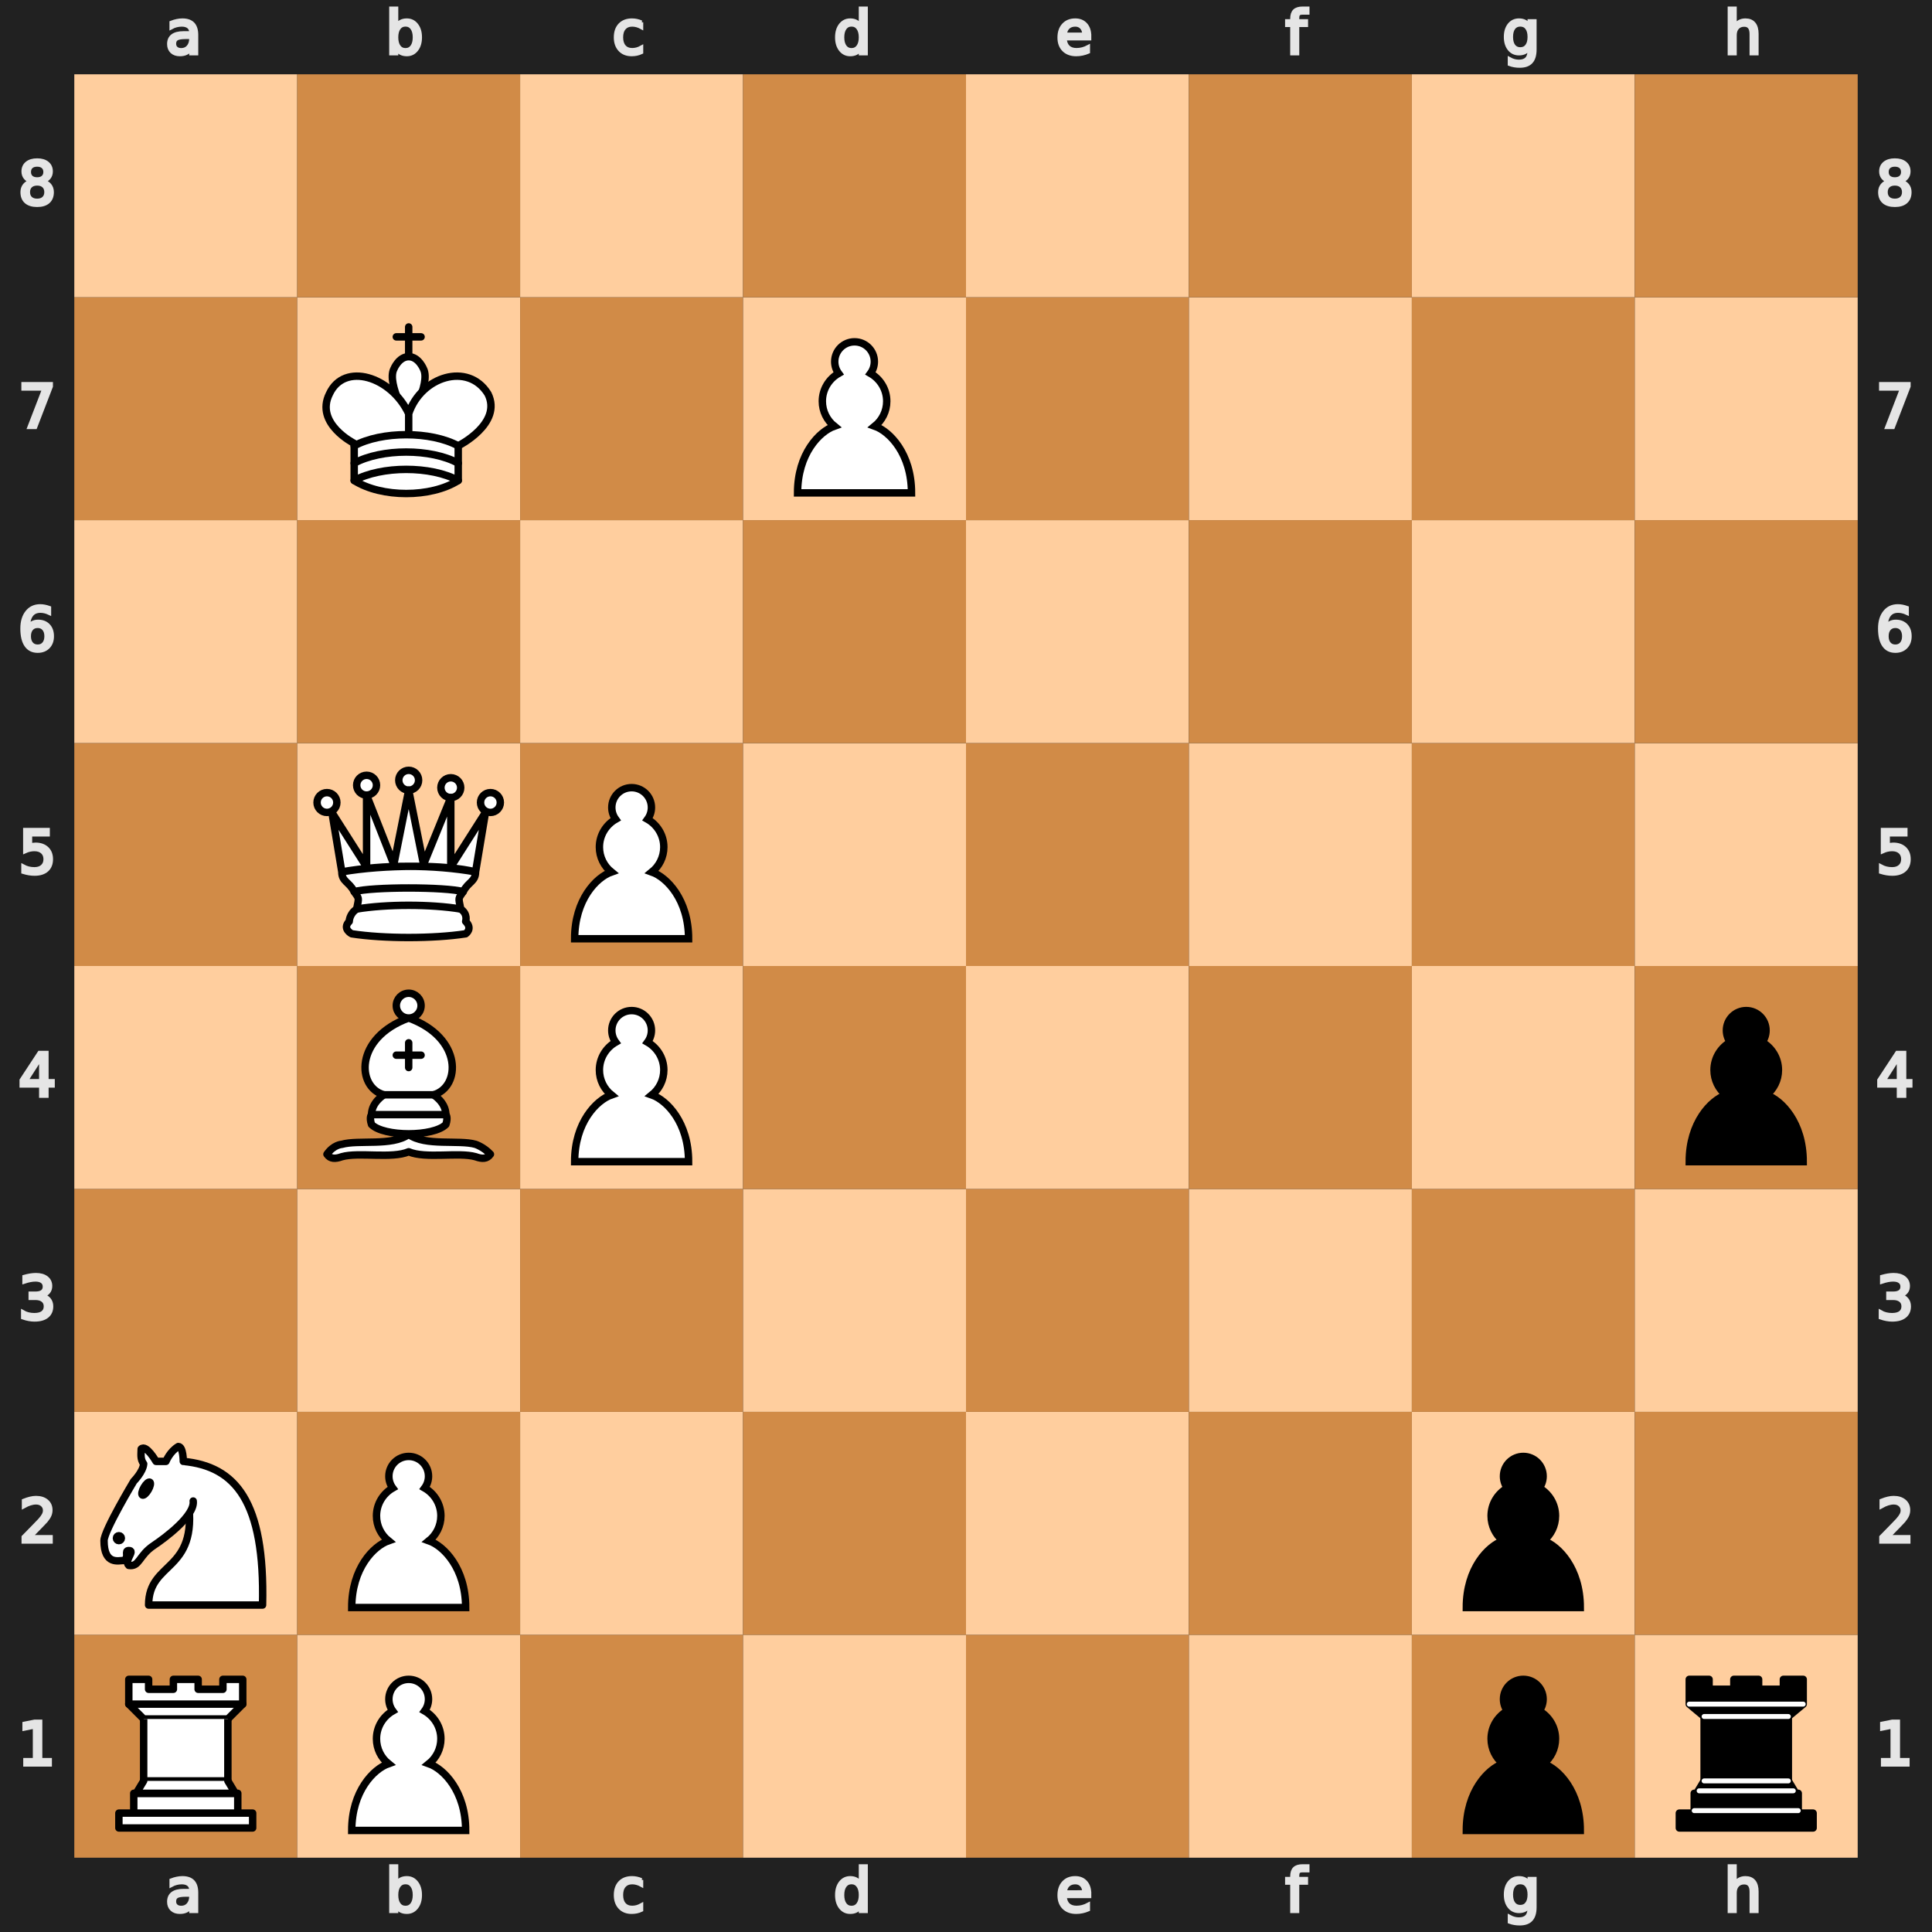
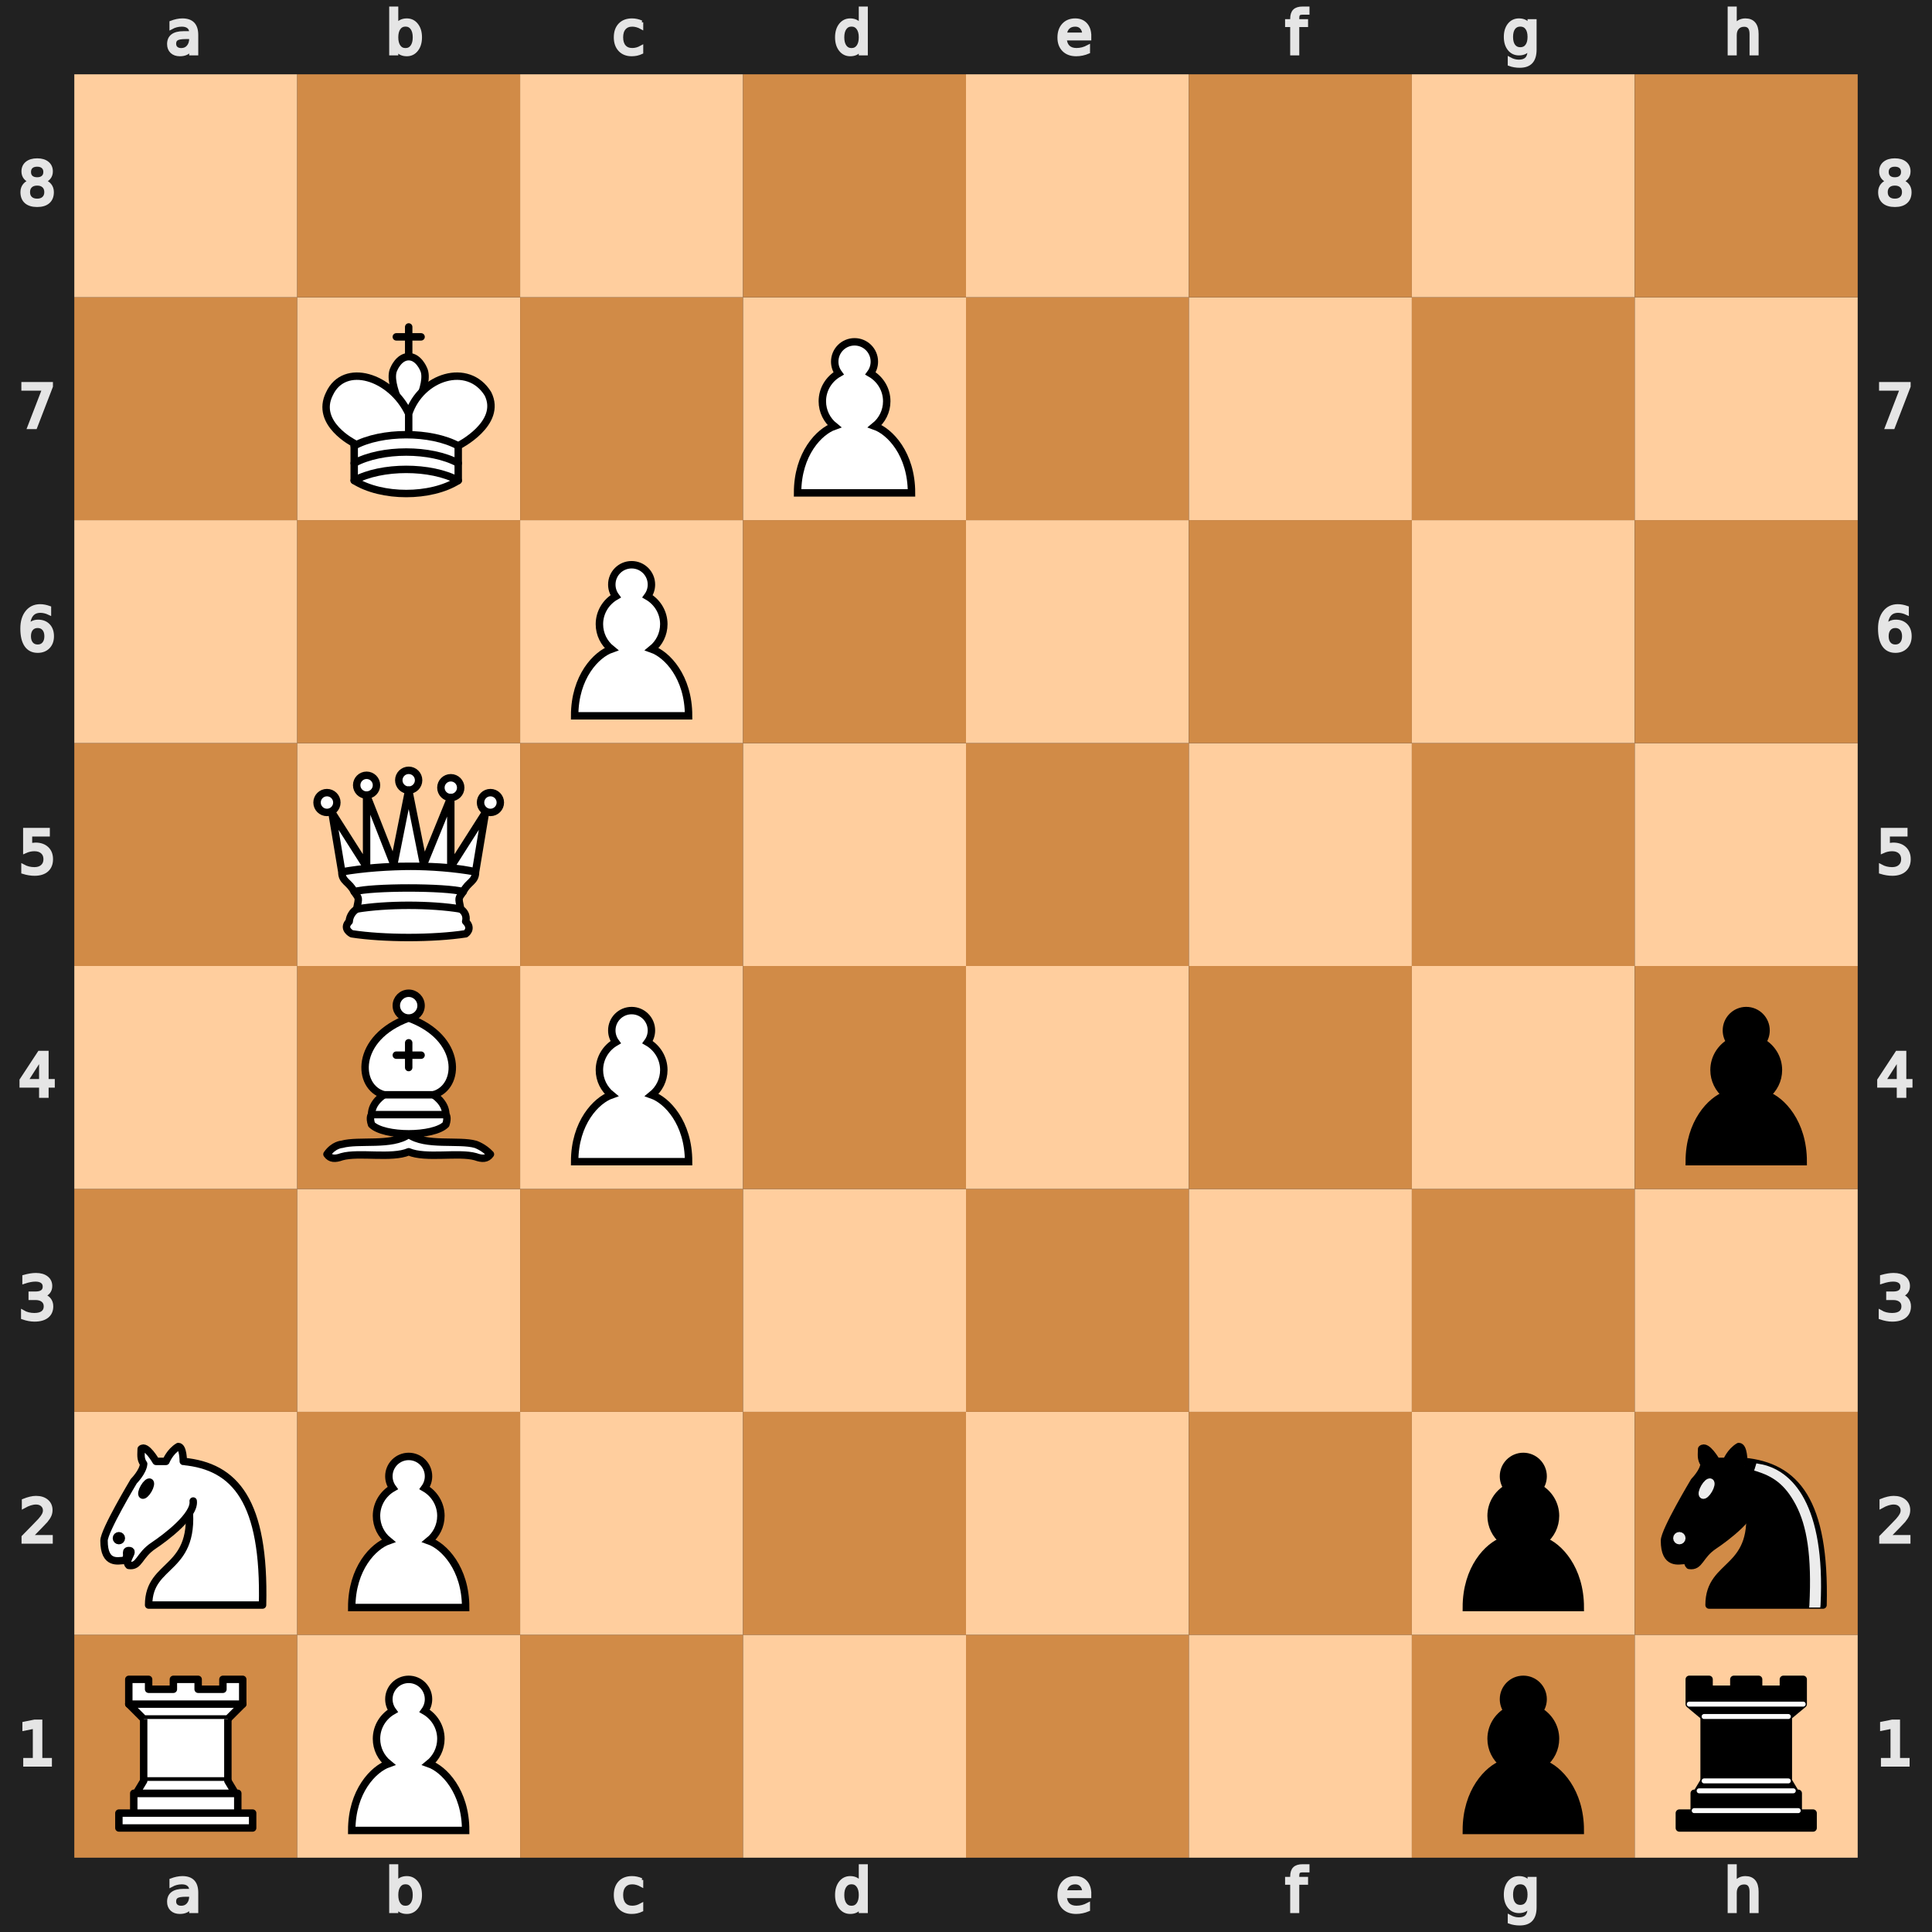
<svg xmlns="http://www.w3.org/2000/svg" xmlns:xlink="http://www.w3.org/1999/xlink" version="1.2" baseProfile="tiny" viewBox="0 0 390 390">
  <defs>
    <g id="white-pawn" class="white pawn">
      <path d="M22.5 9c-2.21 0-4 1.79-4 4 0 .89.29 1.71.78 2.38C17.33 16.5 16 18.59 16 21c0 2.03.94 3.84 2.41 5.03-3 1.06-7.41 5.55-7.41 13.47h23c0-7.92-4.41-12.41-7.41-13.47 1.47-1.19 2.41-3 2.41-5.03 0-2.41-1.33-4.5-3.28-5.62.49-.67.78-1.49.78-2.38 0-2.21-1.79-4-4-4z" fill="#fff" stroke="#000" stroke-width="1.5" stroke-linecap="round" />
    </g>
    <g id="white-knight" class="white knight" fill="none" fill-rule="evenodd" stroke="#000" stroke-width="1.5" stroke-linecap="round" stroke-linejoin="round">
      <path d="M 22,10 C 32.5,11 38.5,18 38,39 L 15,39 C 15,30 25,32.5 23,18" style="fill:#ffffff; stroke:#000000;" />
      <path d="M 24,18 C 24.38,20.91 18.45,25.37 16,27 C 13,29 13.18,31.34 11,31 C 9.958,30.06 12.41,27.96 11,28 C 10,28 11.19,29.23 10,30 C 9,30 5.997,31 6,26 C 6,24 12,14 12,14 C 12,14 13.89,12.1 14,10.5 C 13.27,9.506 13.5,8.5 13.5,7.5 C 14.5,6.5 16.5,10 16.5,10 L 18.5,10 C 18.5,10 19.28,8.008 21,7 C 22,7 22,10 22,10" style="fill:#ffffff; stroke:#000000;" />
      <path d="M 9.5 25.5 A 0.5 0.5 0 1 1 8.5,25.5 A 0.5 0.5 0 1 1 9.5 25.5 z" style="fill:#000000; stroke:#000000;" />
      <path d="M 15 15.5 A 0.5 1.5 0 1 1 14,15.5 A 0.5 1.5 0 1 1 15 15.5 z" transform="matrix(0.866,0.5,-0.5,0.866,9.693,-5.173)" style="fill:#000000; stroke:#000000;" />
    </g>
    <g id="white-bishop" class="white bishop" fill="none" fill-rule="evenodd" stroke="#000" stroke-width="1.5" stroke-linecap="round" stroke-linejoin="round">
      <g fill="#fff" stroke-linecap="butt">
        <path d="M9 36c3.39-.97 10.11.43 13.5-2 3.39 2.43 10.11 1.03 13.5 2 0 0 1.65.54 3 2-.68.97-1.65.99-3 .5-3.39-.97-10.11.46-13.5-1-3.39 1.46-10.11.03-13.5 1-1.354.49-2.323.47-3-.5 1.354-1.94 3-2 3-2zM15 32c2.5 2.5 12.5 2.5 15 0 .5-1.5 0-2 0-2 0-2.5-2.5-4-2.5-4 5.5-1.5 6-11.5-5-15.5-11 4-10.5 14-5 15.5 0 0-2.5 1.5-2.5 4 0 0-.5.5 0 2zM25 8a2.5 2.5 0 1 1-5 0 2.5 2.5 0 1 1 5 0z" />
      </g>
      <path d="M17.5 26h10M15 30h15m-7.5-14.5v5M20 18h5" stroke-linejoin="miter" />
    </g>
    <g id="white-rook" class="white rook" fill="#fff" fill-rule="evenodd" stroke="#000" stroke-width="1.5" stroke-linecap="round" stroke-linejoin="round">
      <path d="M9 39h27v-3H9v3zM12 36v-4h21v4H12zM11 14V9h4v2h5V9h5v2h5V9h4v5" stroke-linecap="butt" />
      <path d="M34 14l-3 3H14l-3-3" />
      <path d="M31 17v12.5H14V17" stroke-linecap="butt" stroke-linejoin="miter" />
      <path d="M31 29.5l1.5 2.5h-20l1.5-2.5" />
      <path d="M11 14h23" fill="none" stroke-linejoin="miter" />
    </g>
    <g id="white-queen" class="white queen" fill="#fff" fill-rule="evenodd" stroke="#000" stroke-width="1.5" stroke-linecap="round" stroke-linejoin="round">
      <path d="M8 12a2 2 0 1 1-4 0 2 2 0 1 1 4 0zM24.5 7.5a2 2 0 1 1-4 0 2 2 0 1 1 4 0zM41 12a2 2 0 1 1-4 0 2 2 0 1 1 4 0zM16 8.5a2 2 0 1 1-4 0 2 2 0 1 1 4 0zM33 9a2 2 0 1 1-4 0 2 2 0 1 1 4 0z" />
      <path d="M9 26c8.5-1.5 21-1.5 27 0l2-12-7 11V11l-5.5 13.5-3-15-3 15-5.5-14V25L7 14l2 12zM9 26c0 2 1.5 2 2.5 4 1 1.5 1 1 .5 3.5-1.5 1-1.5 2.5-1.5 2.5-1.5 1.5.5 2.5.5 2.5 6.5 1 16.5 1 23 0 0 0 1.5-1 0-2.5 0 0 .5-1.5-1-2.5-.5-2.5-.5-2 .5-3.5 1-2 2.5-2 2.5-4-8.5-1.5-18.5-1.5-27 0z" stroke-linecap="butt" />
      <path d="M11.5 30c3.5-1 18.5-1 22 0M12 33.5c6-1 15-1 21 0" fill="none" />
    </g>
    <g id="white-king" class="white king" fill="none" fill-rule="evenodd" stroke="#000" stroke-width="1.5" stroke-linecap="round" stroke-linejoin="round">
      <path d="M22.5 11.63V6M20 8h5" stroke-linejoin="miter" />
      <path d="M22.5 25s4.5-7.5 3-10.5c0 0-1-2.5-3-2.5s-3 2.5-3 2.5c-1.5 3 3 10.5 3 10.5" fill="#fff" stroke-linecap="butt" stroke-linejoin="miter" />
      <path d="M11.5 37c5.5 3.5 15.5 3.5 21 0v-7s9-4.5 6-10.5c-4-6.5-13.5-3.5-16 4V27v-3.5c-3.5-7.5-13-10.5-16-4-3 6 5 10 5 10V37z" fill="#fff" />
      <path d="M11.5 30c5.5-3 15.5-3 21 0m-21 3.5c5.5-3 15.5-3 21 0m-21 3.5c5.5-3 15.5-3 21 0" />
    </g>
    <g id="black-pawn" class="black pawn">
      <path d="M22.5 9c-2.21 0-4 1.79-4 4 0 .89.29 1.71.78 2.38C17.33 16.5 16 18.59 16 21c0 2.03.94 3.84 2.41 5.03-3 1.06-7.41 5.55-7.41 13.47h23c0-7.92-4.41-12.41-7.41-13.47 1.47-1.19 2.41-3 2.41-5.03 0-2.41-1.33-4.5-3.28-5.62.49-.67.78-1.49.78-2.38 0-2.21-1.79-4-4-4z" fill="#000" stroke="#000" stroke-width="1.5" stroke-linecap="round" />
+     </g>
+     <g id="black-knight" class="black knight" fill="none" fill-rule="evenodd" stroke="#000" stroke-width="1.5" stroke-linecap="round" stroke-linejoin="round">
+       <path d="M 22,10 C 32.5,11 38.5,18 38,39 L 15,39 C 15,30 25,32.5 23,18" style="fill:#000000; stroke:#000000;" />
+       <path d="M 24,18 C 24.38,20.91 18.45,25.37 16,27 C 13,29 13.18,31.34 11,31 C 9.958,30.06 12.41,27.96 11,28 C 10,28 11.19,29.23 10,30 C 9,30 5.997,31 6,26 C 6,24 12,14 12,14 C 12,14 13.89,12.1 14,10.5 C 13.27,9.506 13.5,8.5 13.5,7.5 C 14.5,6.5 16.5,10 16.5,10 L 18.5,10 C 18.5,10 19.28,8.008 21,7 C 22,7 22,10 22,10" style="fill:#000000; stroke:#000000;" />
+       <path d="M 9.5 25.5 A 0.5 0.5 0 1 1 8.5,25.5 A 0.5 0.5 0 1 1 9.5 25.5 z" style="fill:#ececec; stroke:#ececec;" />
+       <path d="M 15 15.5 A 0.5 1.5 0 1 1 14,15.5 A 0.5 1.5 0 1 1 15 15.5 z" transform="matrix(0.866,0.5,-0.5,0.866,9.693,-5.173)" style="fill:#ececec; stroke:#ececec;" />
+       <path d="M 24.55,10.4 L 24.1,11.85 L 24.6,12 C 27.75,13 30.25,14.49 32.5,18.75 C 34.75,23.01 35.75,29.06 35.25,39 L 35.2,39.5 L 37.45,39.5 L 37.5,39 C 38,28.94 36.62,22.15 34.25,17.66 C 31.88,13.17 28.46,11.02 25.06,10.5 L 24.55,10.4 z " style="fill:#ececec; stroke:none;" />
    </g>
    <g id="black-rook" class="black rook" fill="#000" fill-rule="evenodd" stroke="#000" stroke-width="1.5" stroke-linecap="round" stroke-linejoin="round">
      <path d="M9 39h27v-3H9v3zM12.5 32l1.5-2.5h17l1.5 2.5h-20zM12 36v-4h21v4H12z" stroke-linecap="butt" />
      <path d="M14 29.5v-13h17v13H14z" stroke-linecap="butt" stroke-linejoin="miter" />
      <path d="M14 16.5L11 14h23l-3 2.5H14zM11 14V9h4v2h5V9h5v2h5V9h4v5H11z" stroke-linecap="butt" />
      <path d="M12 35.5h21M13 31.5h19M14 29.5h17M14 16.5h17M11 14h23" fill="none" stroke="#fff" stroke-width="1" stroke-linejoin="miter" />
    </g>
  </defs>
  <rect x="0" y="0" width="390" height="390" fill="#212121" />
  <g transform="translate(20, 0) scale(0.75, 0.75)" fill="#e5e5e5" stroke="#e5e5e5">
    <path d="M23.328 10.016q-1.742 0-2.414.398-.672.398-.672 1.36 0 .765.5 1.218.508.445 1.375.445 1.196 0 1.914-.843.727-.852.727-2.258v-.32zm2.867-.594v4.992h-1.437v-1.328q-.492.797-1.227 1.18-.734.375-1.797.375-1.343 0-2.14-.75-.79-.758-.79-2.024 0-1.476.985-2.226.992-.75 2.953-.75h2.016V8.75q0-.992-.656-1.531-.649-.547-1.829-.547-.75 0-1.46.18-.711.18-1.368.539V6.062q.79-.304 1.532-.453.742-.156 1.445-.156 1.898 0 2.836.984.937.985.937 2.985z" />
  </g>
  <g transform="translate(20, 375) scale(0.75, 0.75)" fill="#e5e5e5" stroke="#e5e5e5">
    <path d="M23.328 10.016q-1.742 0-2.414.398-.672.398-.672 1.36 0 .765.5 1.218.508.445 1.375.445 1.196 0 1.914-.843.727-.852.727-2.258v-.32zm2.867-.594v4.992h-1.437v-1.328q-.492.797-1.227 1.18-.734.375-1.797.375-1.343 0-2.14-.75-.79-.758-.79-2.024 0-1.476.985-2.226.992-.75 2.953-.75h2.016V8.75q0-.992-.656-1.531-.649-.547-1.829-.547-.75 0-1.46.18-.711.18-1.368.539V6.062q.79-.304 1.532-.453.742-.156 1.445-.156 1.898 0 2.836.984.937.985.937 2.985z" />
  </g>
  <g transform="translate(65, 0) scale(0.75, 0.75)" fill="#e5e5e5" stroke="#e5e5e5">
    <path d="M24.922 10.047q0-1.586-.656-2.485-.649-.906-1.79-.906-1.14 0-1.796.906-.649.899-.649 2.485 0 1.586.649 2.492.656.898 1.797.898 1.14 0 1.789-.898.656-.906.656-2.492zm-4.89-3.055q.452-.781 1.14-1.156.695-.383 1.656-.383 1.594 0 2.586 1.266 1 1.265 1 3.328 0 2.062-1 3.328-.992 1.266-2.586 1.266-.96 0-1.656-.375-.688-.383-1.14-1.164v1.312h-1.446V2.258h1.445z" />
  </g>
  <g transform="translate(65, 375) scale(0.75, 0.75)" fill="#e5e5e5" stroke="#e5e5e5">
    <path d="M24.922 10.047q0-1.586-.656-2.485-.649-.906-1.79-.906-1.14 0-1.796.906-.649.899-.649 2.485 0 1.586.649 2.492.656.898 1.797.898 1.14 0 1.789-.898.656-.906.656-2.492zm-4.89-3.055q.452-.781 1.14-1.156.695-.383 1.656-.383 1.594 0 2.586 1.266 1 1.265 1 3.328 0 2.062-1 3.328-.992 1.266-2.586 1.266-.96 0-1.656-.375-.688-.383-1.14-1.164v1.312h-1.446V2.258h1.445z" />
  </g>
  <g transform="translate(110, 0) scale(0.75, 0.75)" fill="#e5e5e5" stroke="#e5e5e5">
    <path d="M25.96 6v1.344q-.608-.336-1.226-.5-.609-.172-1.234-.172-1.398 0-2.172.89-.773.883-.773 2.485 0 1.601.773 2.492.774.883 2.172.883.625 0 1.234-.164.618-.172 1.227-.508v1.328q-.602.281-1.25.422-.64.14-1.367.14-1.977 0-3.14-1.242-1.165-1.242-1.165-3.351 0-2.14 1.172-3.367 1.18-1.227 3.227-1.227.664 0 1.296.14.633.134 1.227.407z" />
  </g>
  <g transform="translate(110, 375) scale(0.75, 0.75)" fill="#e5e5e5" stroke="#e5e5e5">
    <path d="M25.96 6v1.344q-.608-.336-1.226-.5-.609-.172-1.234-.172-1.398 0-2.172.89-.773.883-.773 2.485 0 1.601.773 2.492.774.883 2.172.883.625 0 1.234-.164.618-.172 1.227-.508v1.328q-.602.281-1.25.422-.64.14-1.367.14-1.977 0-3.14-1.242-1.165-1.242-1.165-3.351 0-2.14 1.172-3.367 1.18-1.227 3.227-1.227.664 0 1.296.14.633.134 1.227.407z" />
  </g>
  <g transform="translate(155, 0) scale(0.75, 0.75)" fill="#e5e5e5" stroke="#e5e5e5">
    <path d="M24.973 6.992V2.258h1.437v12.156h-1.437v-1.312q-.453.78-1.149 1.164-.687.375-1.656.375-1.586 0-2.586-1.266-.992-1.266-.992-3.328 0-2.063.992-3.328 1-1.266 2.586-1.266.969 0 1.656.383.696.375 1.149 1.156zm-4.899 3.055q0 1.586.649 2.492.656.898 1.797.898 1.14 0 1.796-.898.657-.906.657-2.492 0-1.586-.657-2.485-.656-.906-1.796-.906-1.141 0-1.797.906-.649.899-.649 2.485z" />
  </g>
  <g transform="translate(155, 375) scale(0.75, 0.75)" fill="#e5e5e5" stroke="#e5e5e5">
    <path d="M24.973 6.992V2.258h1.437v12.156h-1.437v-1.312q-.453.78-1.149 1.164-.687.375-1.656.375-1.586 0-2.586-1.266-.992-1.266-.992-3.328 0-2.063.992-3.328 1-1.266 2.586-1.266.969 0 1.656.383.696.375 1.149 1.156zm-4.899 3.055q0 1.586.649 2.492.656.898 1.797.898 1.14 0 1.796-.898.657-.906.657-2.492 0-1.586-.657-2.485-.656-.906-1.796-.906-1.141 0-1.797.906-.649.899-.649 2.485z" />
  </g>
  <g transform="translate(200, 0) scale(0.75, 0.75)" fill="#e5e5e5" stroke="#e5e5e5">
    <path d="M26.555 9.68v.703h-6.61q.094 1.484.89 2.265.806.774 2.235.774.828 0 1.602-.203.781-.203 1.547-.61v1.36q-.774.328-1.586.5-.813.172-1.649.172-2.093 0-3.32-1.22-1.219-1.218-1.219-3.296 0-2.148 1.157-3.406 1.164-1.266 3.132-1.266 1.766 0 2.79 1.14 1.03 1.134 1.03 3.087zm-1.438-.422q-.015-1.18-.664-1.883-.64-.703-1.703-.703-1.203 0-1.93.68-.718.68-.828 1.914z" />
  </g>
  <g transform="translate(200, 375) scale(0.75, 0.75)" fill="#e5e5e5" stroke="#e5e5e5">
    <path d="M26.555 9.68v.703h-6.61q.094 1.484.89 2.265.806.774 2.235.774.828 0 1.602-.203.781-.203 1.547-.61v1.36q-.774.328-1.586.5-.813.172-1.649.172-2.093 0-3.32-1.22-1.219-1.218-1.219-3.296 0-2.148 1.157-3.406 1.164-1.266 3.132-1.266 1.766 0 2.79 1.14 1.03 1.134 1.03 3.087zm-1.438-.422q-.015-1.18-.664-1.883-.64-.703-1.703-.703-1.203 0-1.93.68-.718.68-.828 1.914z" />
  </g>
  <g transform="translate(245, 0) scale(0.75, 0.75)" fill="#e5e5e5" stroke="#e5e5e5">
    <path d="M25.285 2.258v1.195H23.91q-.773 0-1.078.313-.297.312-.297 1.125v.773h2.367v1.117h-2.367v7.633H21.09V6.781h-1.375V5.664h1.375v-.61q0-1.46.68-2.124.68-.672 2.156-.672z" />
  </g>
  <g transform="translate(245, 375) scale(0.75, 0.75)" fill="#e5e5e5" stroke="#e5e5e5">
    <path d="M25.285 2.258v1.195H23.91q-.773 0-1.078.313-.297.312-.297 1.125v.773h2.367v1.117h-2.367v7.633H21.09V6.781h-1.375V5.664h1.375v-.61q0-1.46.68-2.124.68-.672 2.156-.672z" />
  </g>
  <g transform="translate(290, 0) scale(0.75, 0.75)" fill="#e5e5e5" stroke="#e5e5e5">
    <path d="M24.973 9.937q0-1.562-.649-2.421-.64-.86-1.804-.86-1.157 0-1.805.86-.64.859-.64 2.421 0 1.555.64 2.415.648.859 1.805.859 1.164 0 1.804-.86.649-.859.649-2.414zm1.437 3.391q0 2.234-.992 3.32-.992 1.094-3.04 1.094-.757 0-1.429-.117-.672-.11-1.304-.344v-1.398q.632.344 1.25.508.617.164 1.257.164 1.414 0 2.118-.743.703-.734.703-2.226v-.711q-.446.773-1.141 1.156-.695.383-1.664.383-1.61 0-2.594-1.227-.984-1.226-.984-3.25 0-2.03.984-3.257.985-1.227 2.594-1.227.969 0 1.664.383t1.14 1.156V5.664h1.438z" />
  </g>
  <g transform="translate(290, 375) scale(0.75, 0.75)" fill="#e5e5e5" stroke="#e5e5e5">
    <path d="M24.973 9.937q0-1.562-.649-2.421-.64-.86-1.804-.86-1.157 0-1.805.86-.64.859-.64 2.421 0 1.555.64 2.415.648.859 1.805.859 1.164 0 1.804-.86.649-.859.649-2.414zm1.437 3.391q0 2.234-.992 3.32-.992 1.094-3.04 1.094-.757 0-1.429-.117-.672-.11-1.304-.344v-1.398q.632.344 1.25.508.617.164 1.257.164 1.414 0 2.118-.743.703-.734.703-2.226v-.711q-.446.773-1.141 1.156-.695.383-1.664.383-1.61 0-2.594-1.227-.984-1.226-.984-3.25 0-2.03.984-3.257.985-1.227 2.594-1.227.969 0 1.664.383t1.14 1.156V5.664h1.438z" />
  </g>
  <g transform="translate(335, 0) scale(0.75, 0.75)" fill="#e5e5e5" stroke="#e5e5e5">
    <path d="M26.164 9.133v5.281h-1.437V9.18q0-1.243-.485-1.86-.484-.617-1.453-.617-1.164 0-1.836.742-.672.742-.672 2.024v4.945h-1.445V2.258h1.445v4.765q.516-.789 1.211-1.18.703-.39 1.617-.39 1.508 0 2.282.938.773.93.773 2.742z" />
  </g>
  <g transform="translate(335, 375) scale(0.75, 0.75)" fill="#e5e5e5" stroke="#e5e5e5">
    <path d="M26.164 9.133v5.281h-1.437V9.18q0-1.243-.485-1.86-.484-.617-1.453-.617-1.164 0-1.836.742-.672.742-.672 2.024v4.945h-1.445V2.258h1.445v4.765q.516-.789 1.211-1.18.703-.39 1.617-.39 1.508 0 2.282.938.773.93.773 2.742z" />
  </g>
  <g transform="translate(0, 335) scale(0.75, 0.75)" fill="#e5e5e5" stroke="#e5e5e5">
    <path d="M6.754 26.996h2.578v-8.898l-2.805.562v-1.437l2.79-.563h1.578v10.336h2.578v1.328h-6.72z" />
  </g>
  <g transform="translate(375, 335) scale(0.75, 0.75)" fill="#e5e5e5" stroke="#e5e5e5">
    <path d="M6.754 26.996h2.578v-8.898l-2.805.562v-1.437l2.79-.563h1.578v10.336h2.578v1.328h-6.72z" />
  </g>
  <g transform="translate(0, 290) scale(0.75, 0.75)" fill="#e5e5e5" stroke="#e5e5e5">
    <path d="M8.195 26.996h5.508v1.328H6.297v-1.328q.898-.93 2.445-2.492 1.555-1.57 1.953-2.024.758-.851 1.055-1.437.305-.594.305-1.164 0-.93-.657-1.516-.648-.586-1.695-.586-.742 0-1.57.258-.82.258-1.758.781v-1.593q.953-.383 1.781-.578.828-.196 1.516-.196 1.812 0 2.89.906 1.079.907 1.079 2.422 0 .72-.274 1.368-.265.64-.976 1.515-.196.227-1.243 1.313-1.046 1.078-2.953 3.023z" />
  </g>
  <g transform="translate(375, 290) scale(0.75, 0.75)" fill="#e5e5e5" stroke="#e5e5e5">
    <path d="M8.195 26.996h5.508v1.328H6.297v-1.328q.898-.93 2.445-2.492 1.555-1.57 1.953-2.024.758-.851 1.055-1.437.305-.594.305-1.164 0-.93-.657-1.516-.648-.586-1.695-.586-.742 0-1.57.258-.82.258-1.758.781v-1.593q.953-.383 1.781-.578.828-.196 1.516-.196 1.812 0 2.89.906 1.079.907 1.079 2.422 0 .72-.274 1.368-.265.64-.976 1.515-.196.227-1.243 1.313-1.046 1.078-2.953 3.023z" />
  </g>
  <g transform="translate(0, 245) scale(0.75, 0.75)" fill="#e5e5e5" stroke="#e5e5e5">
    <path d="M11.434 22.035q1.132.242 1.765 1.008.64.766.64 1.89 0 1.727-1.187 2.672-1.187.946-3.375.946-.734 0-1.515-.149-.774-.14-1.602-.43V26.45q.656.383 1.438.578.78.196 1.632.196 1.485 0 2.258-.586.782-.586.782-1.703 0-1.032-.727-1.61-.719-.586-2.008-.586h-1.36v-1.297h1.423q1.164 0 1.78-.46.618-.47.618-1.344 0-.899-.64-1.375-.633-.485-1.82-.485-.65 0-1.391.141-.743.14-1.633.437V16.95q.898-.25 1.68-.375.788-.125 1.484-.125 1.797 0 2.844.82 1.046.813 1.046 2.204 0 .968-.554 1.64-.555.664-1.578.922z" />
  </g>
  <g transform="translate(375, 245) scale(0.75, 0.75)" fill="#e5e5e5" stroke="#e5e5e5">
    <path d="M11.434 22.035q1.132.242 1.765 1.008.64.766.64 1.89 0 1.727-1.187 2.672-1.187.946-3.375.946-.734 0-1.515-.149-.774-.14-1.602-.43V26.45q.656.383 1.438.578.78.196 1.632.196 1.485 0 2.258-.586.782-.586.782-1.703 0-1.032-.727-1.61-.719-.586-2.008-.586h-1.36v-1.297h1.423q1.164 0 1.78-.46.618-.47.618-1.344 0-.899-.64-1.375-.633-.485-1.82-.485-.65 0-1.391.141-.743.14-1.633.437V16.95q.898-.25 1.68-.375.788-.125 1.484-.125 1.797 0 2.844.82 1.046.813 1.046 2.204 0 .968-.554 1.64-.555.664-1.578.922z" />
  </g>
  <g transform="translate(0, 200) scale(0.75, 0.75)" fill="#e5e5e5" stroke="#e5e5e5">
    <path d="M11.016 18.035L7.03 24.262h3.985zm-.414-1.375h1.984v7.602h1.664v1.312h-1.664v2.75h-1.57v-2.75H5.75v-1.523z" />
  </g>
  <g transform="translate(375, 200) scale(0.75, 0.75)" fill="#e5e5e5" stroke="#e5e5e5">
    <path d="M11.016 18.035L7.03 24.262h3.985zm-.414-1.375h1.984v7.602h1.664v1.312h-1.664v2.75h-1.57v-2.75H5.75v-1.523z" />
  </g>
  <g transform="translate(0, 155) scale(0.75, 0.75)" fill="#e5e5e5" stroke="#e5e5e5">
    <path d="M6.719 16.66h6.195v1.328h-4.75v2.86q.344-.118.688-.172.343-.063.687-.063 1.953 0 3.094 1.07 1.14 1.07 1.14 2.899 0 1.883-1.171 2.93-1.172 1.039-3.305 1.039-.735 0-1.5-.125-.758-.125-1.57-.375v-1.586q.703.383 1.453.57.75.188 1.586.188 1.351 0 2.14-.711.79-.711.79-1.93 0-1.219-.79-1.93-.789-.71-2.14-.71-.633 0-1.266.14-.625.14-1.281.438z" />
  </g>
  <g transform="translate(375, 155) scale(0.75, 0.75)" fill="#e5e5e5" stroke="#e5e5e5">
    <path d="M6.719 16.66h6.195v1.328h-4.75v2.86q.344-.118.688-.172.343-.063.687-.063 1.953 0 3.094 1.07 1.14 1.07 1.14 2.899 0 1.883-1.171 2.93-1.172 1.039-3.305 1.039-.735 0-1.5-.125-.758-.125-1.57-.375v-1.586q.703.383 1.453.57.75.188 1.586.188 1.351 0 2.14-.711.79-.711.79-1.93 0-1.219-.79-1.93-.789-.71-2.14-.71-.633 0-1.266.14-.625.14-1.281.438z" />
  </g>
  <g transform="translate(0, 110) scale(0.75, 0.75)" fill="#e5e5e5" stroke="#e5e5e5">
    <path d="M10.137 21.863q-1.063 0-1.688.727-.617.726-.617 1.992 0 1.258.617 1.992.625.727 1.688.727 1.062 0 1.68-.727.624-.734.624-1.992 0-1.266-.625-1.992-.617-.727-1.68-.727zm3.133-4.945v1.437q-.594-.28-1.204-.43-.601-.148-1.195-.148-1.562 0-2.39 1.055-.82 1.055-.938 3.188.46-.68 1.156-1.04.696-.367 1.531-.367 1.758 0 2.774 1.07 1.023 1.063 1.023 2.899 0 1.797-1.062 2.883-1.063 1.086-2.828 1.086-2.024 0-3.094-1.547-1.07-1.555-1.07-4.5 0-2.766 1.312-4.406 1.313-1.649 3.524-1.649.593 0 1.195.117.61.118 1.266.352z" />
  </g>
  <g transform="translate(375, 110) scale(0.75, 0.75)" fill="#e5e5e5" stroke="#e5e5e5">
    <path d="M10.137 21.863q-1.063 0-1.688.727-.617.726-.617 1.992 0 1.258.617 1.992.625.727 1.688.727 1.062 0 1.68-.727.624-.734.624-1.992 0-1.266-.625-1.992-.617-.727-1.68-.727zm3.133-4.945v1.437q-.594-.28-1.204-.43-.601-.148-1.195-.148-1.562 0-2.39 1.055-.82 1.055-.938 3.188.46-.68 1.156-1.04.696-.367 1.531-.367 1.758 0 2.774 1.07 1.023 1.063 1.023 2.899 0 1.797-1.062 2.883-1.063 1.086-2.828 1.086-2.024 0-3.094-1.547-1.07-1.555-1.07-4.5 0-2.766 1.312-4.406 1.313-1.649 3.524-1.649.593 0 1.195.117.61.118 1.266.352z" />
  </g>
  <g transform="translate(0, 65) scale(0.75, 0.75)" fill="#e5e5e5" stroke="#e5e5e5">
    <path d="M6.25 16.66h7.5v.672L9.516 28.324H7.867l3.985-10.336H6.25z" />
  </g>
  <g transform="translate(375, 65) scale(0.75, 0.75)" fill="#e5e5e5" stroke="#e5e5e5">
    <path d="M6.25 16.66h7.5v.672L9.516 28.324H7.867l3.985-10.336H6.25z" />
  </g>
  <g transform="translate(0, 20) scale(0.75, 0.75)" fill="#e5e5e5" stroke="#e5e5e5">
    <path d="M10 22.785q-1.125 0-1.773.602-.641.601-.641 1.656t.64 1.656q.649.602 1.774.602t1.773-.602q.649-.61.649-1.656 0-1.055-.649-1.656-.64-.602-1.773-.602zm-1.578-.672q-1.016-.25-1.586-.945-.563-.695-.563-1.695 0-1.399.993-2.211 1-.813 2.734-.813 1.742 0 2.734.813.993.812.993 2.21 0 1-.57 1.696-.563.695-1.571.945 1.14.266 1.773 1.04.641.773.641 1.89 0 1.695-1.04 2.602-1.03.906-2.96.906t-2.969-.906Q6 26.738 6 25.043q0-1.117.64-1.89.641-.774 1.782-1.04zm-.578-2.492q0 .906.562 1.414.57.508 1.594.508 1.016 0 1.586-.508.578-.508.578-1.414 0-.906-.578-1.414-.57-.508-1.586-.508-1.023 0-1.594.508-.562.508-.562 1.414z" />
  </g>
  <g transform="translate(375, 20) scale(0.75, 0.75)" fill="#e5e5e5" stroke="#e5e5e5">
    <path d="M10 22.785q-1.125 0-1.773.602-.641.601-.641 1.656t.64 1.656q.649.602 1.774.602t1.773-.602q.649-.61.649-1.656 0-1.055-.649-1.656-.64-.602-1.773-.602zm-1.578-.672q-1.016-.25-1.586-.945-.563-.695-.563-1.695 0-1.399.993-2.211 1-.813 2.734-.813 1.742 0 2.734.813.993.812.993 2.21 0 1-.57 1.696-.563.695-1.571.945 1.14.266 1.773 1.04.641.773.641 1.89 0 1.695-1.04 2.602-1.03.906-2.96.906t-2.969-.906Q6 26.738 6 25.043q0-1.117.64-1.89.641-.774 1.782-1.04zm-.578-2.492q0 .906.562 1.414.57.508 1.594.508 1.016 0 1.586-.508.578-.508.578-1.414 0-.906-.578-1.414-.57-.508-1.586-.508-1.023 0-1.594.508-.562.508-.562 1.414z" />
  </g>
  <rect x="15" y="330" width="45" height="45" class="square dark a1" stroke="none" fill="#d18b47" />
  <rect x="60" y="330" width="45" height="45" class="square light b1" stroke="none" fill="#ffce9e" />
  <rect x="105" y="330" width="45" height="45" class="square dark c1" stroke="none" fill="#d18b47" />
  <rect x="150" y="330" width="45" height="45" class="square light d1" stroke="none" fill="#ffce9e" />
  <rect x="195" y="330" width="45" height="45" class="square dark e1" stroke="none" fill="#d18b47" />
  <rect x="240" y="330" width="45" height="45" class="square light f1" stroke="none" fill="#ffce9e" />
  <rect x="285" y="330" width="45" height="45" class="square dark g1" stroke="none" fill="#d18b47" />
  <rect x="330" y="330" width="45" height="45" class="square light h1" stroke="none" fill="#ffce9e" />
  <rect x="15" y="285" width="45" height="45" class="square light a2" stroke="none" fill="#ffce9e" />
  <rect x="60" y="285" width="45" height="45" class="square dark b2" stroke="none" fill="#d18b47" />
  <rect x="105" y="285" width="45" height="45" class="square light c2" stroke="none" fill="#ffce9e" />
  <rect x="150" y="285" width="45" height="45" class="square dark d2" stroke="none" fill="#d18b47" />
  <rect x="195" y="285" width="45" height="45" class="square light e2" stroke="none" fill="#ffce9e" />
  <rect x="240" y="285" width="45" height="45" class="square dark f2" stroke="none" fill="#d18b47" />
  <rect x="285" y="285" width="45" height="45" class="square light g2" stroke="none" fill="#ffce9e" />
  <rect x="330" y="285" width="45" height="45" class="square dark h2" stroke="none" fill="#d18b47" />
  <rect x="15" y="240" width="45" height="45" class="square dark a3" stroke="none" fill="#d18b47" />
  <rect x="60" y="240" width="45" height="45" class="square light b3" stroke="none" fill="#ffce9e" />
  <rect x="105" y="240" width="45" height="45" class="square dark c3" stroke="none" fill="#d18b47" />
  <rect x="150" y="240" width="45" height="45" class="square light d3" stroke="none" fill="#ffce9e" />
  <rect x="195" y="240" width="45" height="45" class="square dark e3" stroke="none" fill="#d18b47" />
  <rect x="240" y="240" width="45" height="45" class="square light f3" stroke="none" fill="#ffce9e" />
  <rect x="285" y="240" width="45" height="45" class="square dark g3" stroke="none" fill="#d18b47" />
  <rect x="330" y="240" width="45" height="45" class="square light h3" stroke="none" fill="#ffce9e" />
  <rect x="15" y="195" width="45" height="45" class="square light a4" stroke="none" fill="#ffce9e" />
  <rect x="60" y="195" width="45" height="45" class="square dark b4" stroke="none" fill="#d18b47" />
  <rect x="105" y="195" width="45" height="45" class="square light c4" stroke="none" fill="#ffce9e" />
  <rect x="150" y="195" width="45" height="45" class="square dark d4" stroke="none" fill="#d18b47" />
  <rect x="195" y="195" width="45" height="45" class="square light e4" stroke="none" fill="#ffce9e" />
  <rect x="240" y="195" width="45" height="45" class="square dark f4" stroke="none" fill="#d18b47" />
  <rect x="285" y="195" width="45" height="45" class="square light g4" stroke="none" fill="#ffce9e" />
  <rect x="330" y="195" width="45" height="45" class="square dark h4" stroke="none" fill="#d18b47" />
  <rect x="15" y="150" width="45" height="45" class="square dark a5" stroke="none" fill="#d18b47" />
  <rect x="60" y="150" width="45" height="45" class="square light b5" stroke="none" fill="#ffce9e" />
  <rect x="105" y="150" width="45" height="45" class="square dark c5" stroke="none" fill="#d18b47" />
  <rect x="150" y="150" width="45" height="45" class="square light d5" stroke="none" fill="#ffce9e" />
  <rect x="195" y="150" width="45" height="45" class="square dark e5" stroke="none" fill="#d18b47" />
  <rect x="240" y="150" width="45" height="45" class="square light f5" stroke="none" fill="#ffce9e" />
  <rect x="285" y="150" width="45" height="45" class="square dark g5" stroke="none" fill="#d18b47" />
  <rect x="330" y="150" width="45" height="45" class="square light h5" stroke="none" fill="#ffce9e" />
  <rect x="15" y="105" width="45" height="45" class="square light a6" stroke="none" fill="#ffce9e" />
  <rect x="60" y="105" width="45" height="45" class="square dark b6" stroke="none" fill="#d18b47" />
  <rect x="105" y="105" width="45" height="45" class="square light c6" stroke="none" fill="#ffce9e" />
  <rect x="150" y="105" width="45" height="45" class="square dark d6" stroke="none" fill="#d18b47" />
  <rect x="195" y="105" width="45" height="45" class="square light e6" stroke="none" fill="#ffce9e" />
  <rect x="240" y="105" width="45" height="45" class="square dark f6" stroke="none" fill="#d18b47" />
  <rect x="285" y="105" width="45" height="45" class="square light g6" stroke="none" fill="#ffce9e" />
  <rect x="330" y="105" width="45" height="45" class="square dark h6" stroke="none" fill="#d18b47" />
  <rect x="15" y="60" width="45" height="45" class="square dark a7" stroke="none" fill="#d18b47" />
  <rect x="60" y="60" width="45" height="45" class="square light b7" stroke="none" fill="#ffce9e" />
  <rect x="105" y="60" width="45" height="45" class="square dark c7" stroke="none" fill="#d18b47" />
  <rect x="150" y="60" width="45" height="45" class="square light d7" stroke="none" fill="#ffce9e" />
  <rect x="195" y="60" width="45" height="45" class="square dark e7" stroke="none" fill="#d18b47" />
  <rect x="240" y="60" width="45" height="45" class="square light f7" stroke="none" fill="#ffce9e" />
  <rect x="285" y="60" width="45" height="45" class="square dark g7" stroke="none" fill="#d18b47" />
  <rect x="330" y="60" width="45" height="45" class="square light h7" stroke="none" fill="#ffce9e" />
  <rect x="15" y="15" width="45" height="45" class="square light a8" stroke="none" fill="#ffce9e" />
  <rect x="60" y="15" width="45" height="45" class="square dark b8" stroke="none" fill="#d18b47" />
  <rect x="105" y="15" width="45" height="45" class="square light c8" stroke="none" fill="#ffce9e" />
  <rect x="150" y="15" width="45" height="45" class="square dark d8" stroke="none" fill="#d18b47" />
  <rect x="195" y="15" width="45" height="45" class="square light e8" stroke="none" fill="#ffce9e" />
  <rect x="240" y="15" width="45" height="45" class="square dark f8" stroke="none" fill="#d18b47" />
  <rect x="285" y="15" width="45" height="45" class="square light g8" stroke="none" fill="#ffce9e" />
  <rect x="330" y="15" width="45" height="45" class="square dark h8" stroke="none" fill="#d18b47" />
  <use href="#white-rook" xlink:href="#white-rook" transform="translate(15, 330)" />
  <use href="#white-pawn" xlink:href="#white-pawn" transform="translate(60, 330)" />
  <use href="#black-pawn" xlink:href="#black-pawn" transform="translate(285, 330)" />
  <use href="#black-rook" xlink:href="#black-rook" transform="translate(330, 330)" />
  <use href="#white-knight" xlink:href="#white-knight" transform="translate(15, 285)" />
  <use href="#white-pawn" xlink:href="#white-pawn" transform="translate(60, 285)" />
  <use href="#black-pawn" xlink:href="#black-pawn" transform="translate(285, 285)" />
+   <use href="#black-knight" xlink:href="#black-knight" transform="translate(330, 285)" />
  <use href="#white-bishop" xlink:href="#white-bishop" transform="translate(60, 195)" />
  <use href="#white-pawn" xlink:href="#white-pawn" transform="translate(105, 195)" />
  <use href="#black-pawn" xlink:href="#black-pawn" transform="translate(330, 195)" />
  <use href="#white-queen" xlink:href="#white-queen" transform="translate(60, 150)" />
-   <use href="#white-pawn" xlink:href="#white-pawn" transform="translate(105, 150)" />
+   <use href="#white-pawn" xlink:href="#white-pawn" transform="translate(105, 105)" />
  <use href="#white-king" xlink:href="#white-king" transform="translate(60, 60)" />
  <use href="#white-pawn" xlink:href="#white-pawn" transform="translate(150, 60)" />
</svg>
